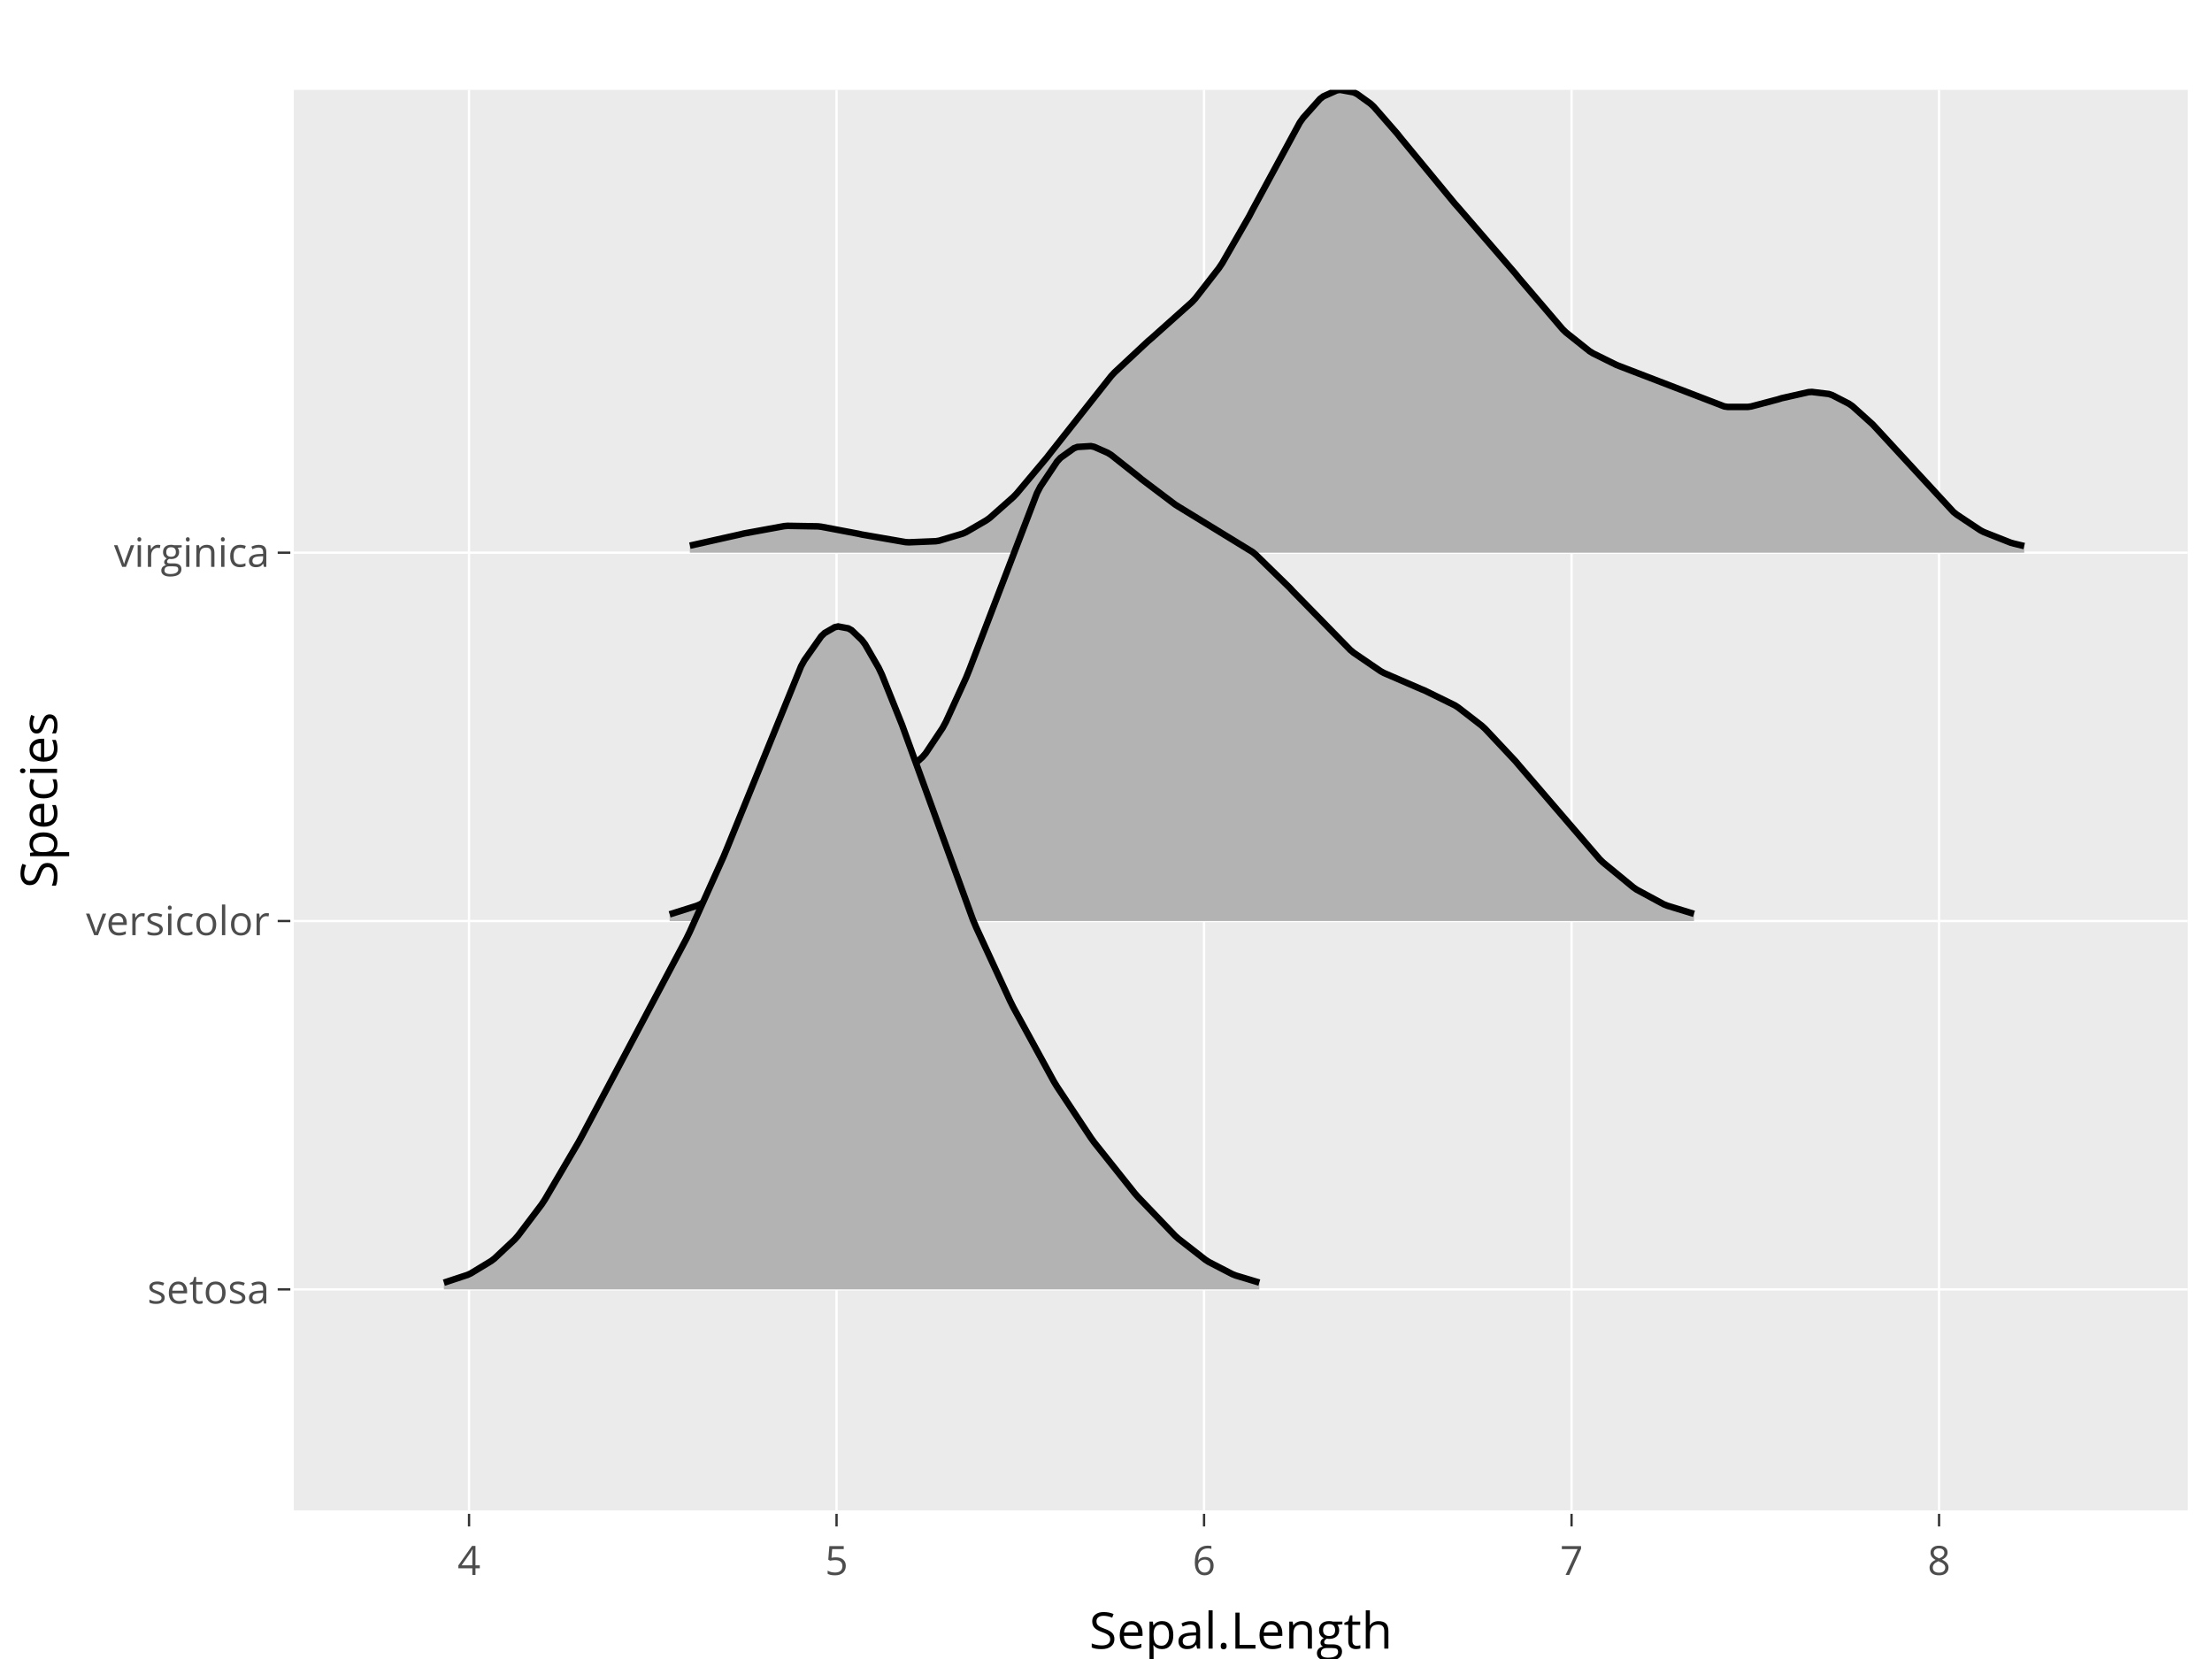
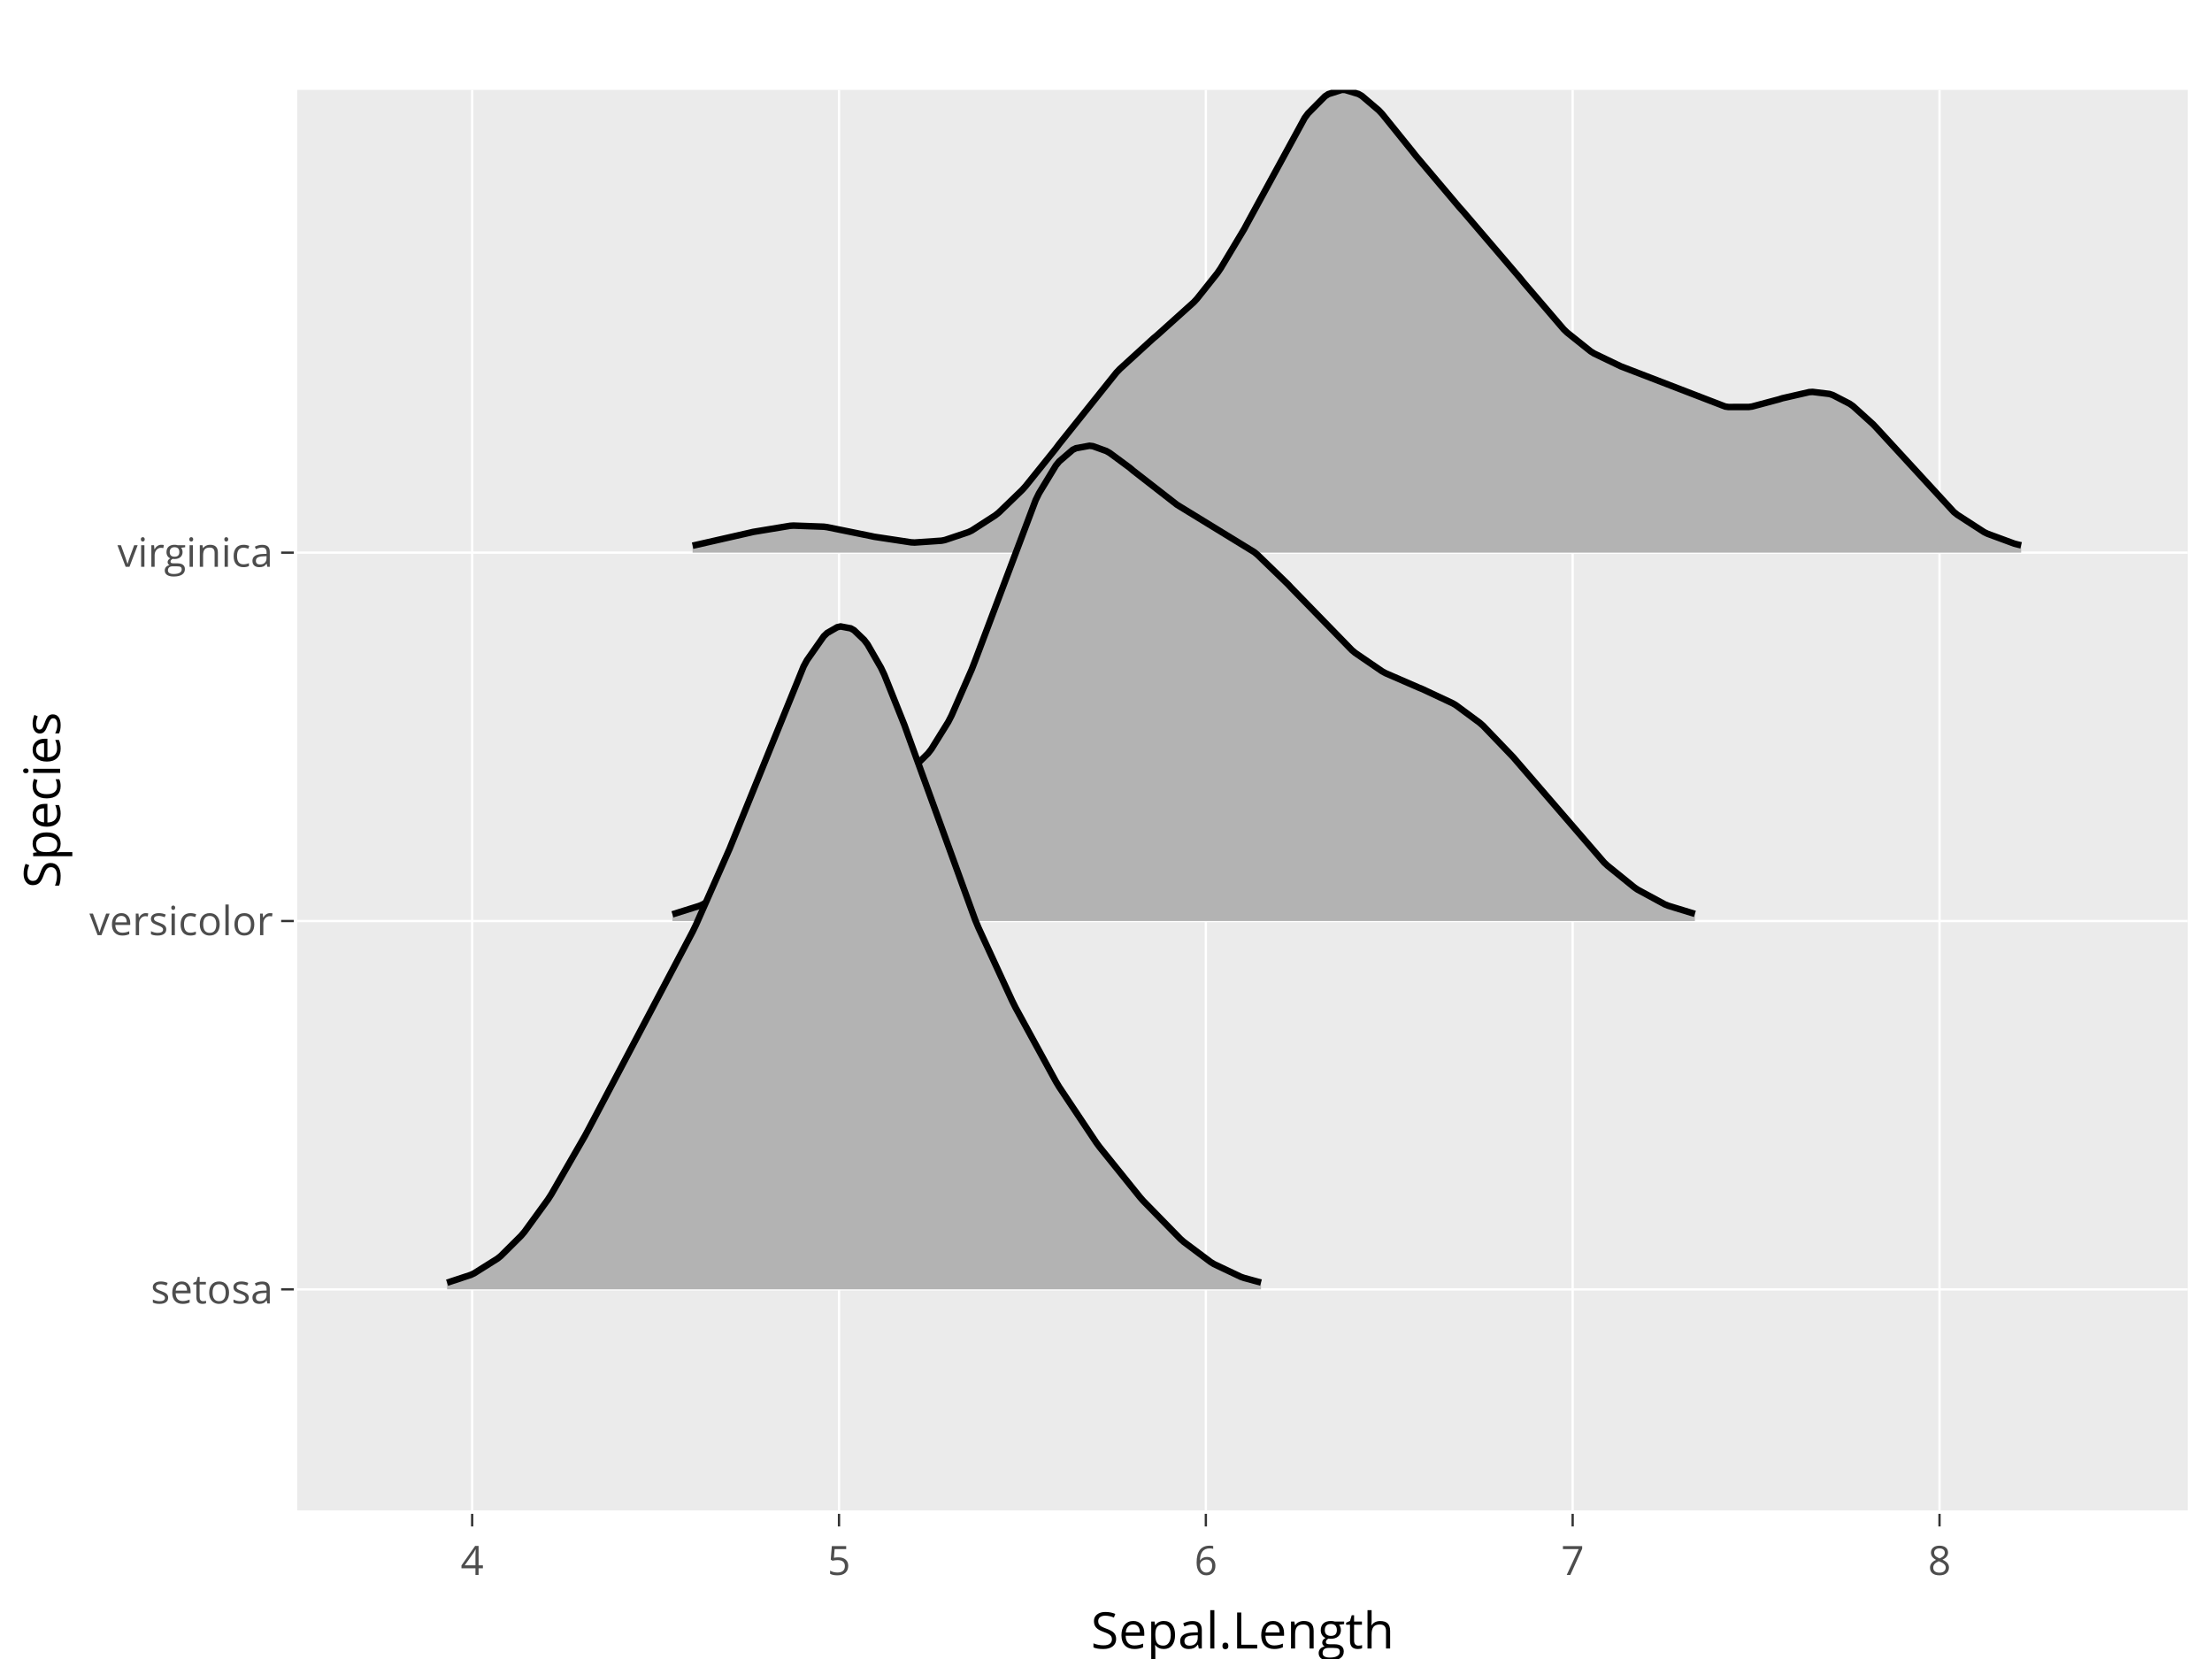
<svg xmlns="http://www.w3.org/2000/svg" class="main-svg" width="640" height="480" style="" viewBox="0 0 640 480">
  <rect x="0" y="0" width="640" height="480" style="fill: rgb(255, 255, 255); fill-opacity: 1;" />
  <defs id="defs-">
    <g class="clips">
      <clipPath id="clipxyplot" class="plotclip">
-         <rect width="548" height="411" />
+         <rect width="547" height="411" />
      </clipPath>
      <clipPath class="axesclip" id="clipx">
-         <rect x="85" y="0" width="548" height="480" />
+         <rect x="86" y="0" width="547" height="480" />
      </clipPath>
      <clipPath class="axesclip" id="clipy">
        <rect x="0" y="26" width="640" height="411" />
      </clipPath>
      <clipPath class="axesclip" id="clipxy">
-         <rect x="85" y="26" width="548" height="411" />
+         <rect x="86" y="26" width="547" height="411" />
      </clipPath>
    </g>
    <g class="gradients" />
    <g class="patterns" />
  </defs>
  <g class="bglayer">
-     <rect class="bg" x="85" y="26" width="548" height="411" style="fill: rgb(235, 235, 235); fill-opacity: 1; stroke-width: 0;" />
+     <rect class="bg" x="86" y="26" width="547" height="411" style="fill: rgb(235, 235, 235); fill-opacity: 1; stroke-width: 0;" />
  </g>
  <g class="layer-below">
    <g class="imagelayer" />
    <g class="shapelayer" />
  </g>
  <g class="cartesianlayer">
    <g class="subplot xy">
      <g class="layer-subplot">
        <g class="shapelayer" />
        <g class="imagelayer" />
      </g>
      <g class="gridlayer">
        <g class="x">
-           <path class="xgrid crisp" transform="translate(135.71,0)" d="M0,26v411" style="stroke: rgb(255, 255, 255); stroke-opacity: 1; stroke-width: 0.664px;" />
-           <path class="xgrid crisp" transform="translate(242.04,0)" d="M0,26v411" style="stroke: rgb(255, 255, 255); stroke-opacity: 1; stroke-width: 0.664px;" />
-           <path class="xgrid crisp" transform="translate(348.37,0)" d="M0,26v411" style="stroke: rgb(255, 255, 255); stroke-opacity: 1; stroke-width: 0.664px;" />
-           <path class="xgrid crisp" transform="translate(454.7,0)" d="M0,26v411" style="stroke: rgb(255, 255, 255); stroke-opacity: 1; stroke-width: 0.664px;" />
-           <path class="xgrid crisp" transform="translate(561.03,0)" d="M0,26v411" style="stroke: rgb(255, 255, 255); stroke-opacity: 1; stroke-width: 0.664px;" />
+           <path class="xgrid crisp" transform="translate(136.61,0)" d="M0,26v411" style="stroke: rgb(255, 255, 255); stroke-opacity: 1; stroke-width: 0.664px;" />
+           <path class="xgrid crisp" transform="translate(242.75,0)" d="M0,26v411" style="stroke: rgb(255, 255, 255); stroke-opacity: 1; stroke-width: 0.664px;" />
+           <path class="xgrid crisp" transform="translate(348.89,0)" d="M0,26v411" style="stroke: rgb(255, 255, 255); stroke-opacity: 1; stroke-width: 0.664px;" />
+           <path class="xgrid crisp" transform="translate(455.02,0)" d="M0,26v411" style="stroke: rgb(255, 255, 255); stroke-opacity: 1; stroke-width: 0.664px;" />
+           <path class="xgrid crisp" transform="translate(561.16,0)" d="M0,26v411" style="stroke: rgb(255, 255, 255); stroke-opacity: 1; stroke-width: 0.664px;" />
        </g>
        <g class="y">
-           <path class="ygrid crisp" transform="translate(0,373.06)" d="M85,0h548" style="stroke: rgb(255, 255, 255); stroke-opacity: 1; stroke-width: 0.664px;" />
-           <path class="ygrid crisp" transform="translate(0,266.48)" d="M85,0h548" style="stroke: rgb(255, 255, 255); stroke-opacity: 1; stroke-width: 0.664px;" />
-           <path class="ygrid crisp" transform="translate(0,159.91)" d="M85,0h548" style="stroke: rgb(255, 255, 255); stroke-opacity: 1; stroke-width: 0.664px;" />
+           <path class="ygrid crisp" transform="translate(0,373.05)" d="M86,0h547" style="stroke: rgb(255, 255, 255); stroke-opacity: 1; stroke-width: 0.664px;" />
+           <path class="ygrid crisp" transform="translate(0,266.48)" d="M86,0h547" style="stroke: rgb(255, 255, 255); stroke-opacity: 1; stroke-width: 0.664px;" />
+           <path class="ygrid crisp" transform="translate(0,159.9)" d="M86,0h547" style="stroke: rgb(255, 255, 255); stroke-opacity: 1; stroke-width: 0.664px;" />
        </g>
      </g>
      <g class="zerolinelayer" />
      <path class="xlines-below" />
      <path class="ylines-below" />
      <g class="overlines-below" />
      <g class="xaxislayer-below" />
      <g class="yaxislayer-below" />
      <g class="overaxes-below" />
-       <g class="plot" transform="translate(85,26)" clip-path="url(#clipxyplot)">
+       <g class="plot" transform="translate(86,26)" clip-path="url(#clipxyplot)">
        <g class="scatterlayer mlayer">
          <g class="trace scatter trace-vdiffr-plotly-1" style="stroke-miterlimit: 2; opacity: 1;">
            <g class="fills">
              <g>
-                 <path class="js-fill" d="M114.6,133.91L500.67,133.91L500.67,133.91L500.67,131.99L491.89,129.3L490.92,128.87L484.09,125.05L483.12,124.36L476.29,118.64L475.32,117.69L465.57,106.82L464.6,105.66L453.87,93.92L452.9,93.06L447.05,89.11L446.07,88.68L441.2,87.46L440.22,87.4L434.37,88.11L433.4,88.36L418.77,91.9L417.8,91.92L411.95,91.18L410.98,90.92L403.18,87.93L402.2,87.49L385.63,80.72L384.65,80.35L375.88,76.22L374.9,75.61L368.08,70.18L367.1,69.23L359.31,60.47L358.33,59.27L338.83,36.11L337.86,35.05L325.18,20.23L324.21,18.99L311.53,3.99L310.56,3.16L305.68,0.38L304.71,0.15L301.79,0.14L300.81,0.39L296.91,2.63L295.94,3.5L292.04,8.09L291.06,9.48L284.24,21.33L283.26,23.21L269.61,48.61L268.64,50.13L261.81,59.27L260.84,60.36L253.04,67.81L252.06,68.63L237.44,81.79L236.47,82.84L226.72,94.69L225.74,95.98L210.14,115.73L209.17,116.78L201.37,123.84L200.39,124.54L193.57,128.38L192.59,128.78L185.77,130.59L184.8,130.72L177,130.85L176.02,130.76L166.27,129.09L165.3,128.87L149.7,126.12L148.72,126.06L139.95,126.44L138.97,126.58L127.28,129.08L126.3,129.33L114.6,131.88L114.6,133.91Z" style="fill: rgb(179, 179, 179); fill-opacity: 1; stroke-width: 0;" />
+                 <path class="js-fill" d="M114.39,133.9L498.78,133.9L498.78,133.9L498.78,131.78L491,129.31L490.02,128.88L483.21,125.06L482.24,124.38L475.43,118.66L474.45,117.7L464.72,106.83L463.75,105.67L453.04,93.92L452.07,93.06L446.23,89.1L445.26,88.67L440.39,87.46L439.42,87.4L434.55,87.88L433.58,88.11L418.01,91.93L417.04,91.94L411.2,91.21L410.23,90.95L402.44,87.95L401.47,87.51L385.9,81.09L384.92,80.74L375.19,76.26L374.22,75.65L367.41,70.21L366.43,69.27L357.68,59.29L356.7,58.08L339.19,37.21L338.21,36.15L323.62,19.04L322.64,17.79L311.94,4.93L310.97,4.01L306.1,0.73L305.13,0.39L301.23,0.14L300.26,0.39L296.37,2.63L295.4,3.5L291.5,8.1L290.53,9.49L284.69,19.5L283.72,21.35L268.15,50.18L267.17,51.64L260.36,60.4L259.39,61.45L251.6,68.66L250.63,69.47L237.01,81.8L236.03,82.85L227.28,93.43L226.3,94.7L208.79,116.79L207.81,117.81L201,123.85L200.03,124.56L193.22,128.39L192.24,128.79L185.43,130.6L184.46,130.73L176.67,130.85L175.7,130.77L165,128.87L164.02,128.65L150.4,126.18L149.43,126.11L140.67,126.32L139.69,126.44L128.99,128.6L128.02,128.84L114.39,131.89L114.39,133.9Z" style="fill: rgb(179, 179, 179); fill-opacity: 1; stroke-width: 0;" />
              </g>
            </g>
            <g class="errorbars" />
            <g class="lines">
-               <path class="js-line" d="M114.6,133.91L500.67,133.91L500.67,133.91L500.67,131.99L491.89,129.3L490.92,128.87L484.09,125.05L483.12,124.36L476.29,118.64L475.32,117.69L465.57,106.82L464.6,105.66L453.87,93.92L452.9,93.06L447.05,89.11L446.07,88.68L441.2,87.46L440.22,87.4L434.37,88.11L433.4,88.36L418.77,91.9L417.8,91.92L411.95,91.18L410.98,90.92L403.18,87.93L402.2,87.49L385.63,80.72L384.65,80.35L375.88,76.22L374.9,75.61L368.08,70.18L367.1,69.23L359.31,60.47L358.33,59.27L338.83,36.11L337.86,35.05L325.18,20.23L324.21,18.99L311.53,3.99L310.56,3.16L305.68,0.38L304.71,0.15L301.79,0.14L300.81,0.39L296.91,2.63L295.94,3.5L292.04,8.09L291.06,9.48L284.24,21.33L283.26,23.21L269.61,48.61L268.64,50.13L261.81,59.27L260.84,60.36L253.04,67.81L252.06,68.63L237.44,81.79L236.47,82.84L226.72,94.69L225.74,95.98L210.14,115.73L209.17,116.78L201.37,123.84L200.39,124.54L193.57,128.38L192.59,128.78L185.77,130.59L184.8,130.72L177,130.85L176.02,130.76L166.27,129.09L165.3,128.87L149.7,126.12L148.72,126.06L139.95,126.44L138.97,126.58L127.28,129.08L126.3,129.33L114.6,131.88L114.6,133.91" style="vector-effect: non-scaling-stroke; fill: none; stroke: rgb(0, 0, 0); stroke-opacity: 0; stroke-width: 1.89px; opacity: 1;" />
+               <path class="js-line" d="M114.39,133.9L498.78,133.9L498.78,133.9L498.78,131.78L491,129.31L490.02,128.88L483.21,125.06L482.24,124.38L475.43,118.66L474.45,117.7L464.72,106.83L463.75,105.67L453.04,93.92L452.07,93.06L446.23,89.1L445.26,88.67L440.39,87.46L439.42,87.4L434.55,87.88L433.58,88.11L418.01,91.93L417.04,91.94L411.2,91.21L410.23,90.95L402.44,87.95L401.47,87.51L385.9,81.09L384.92,80.74L375.19,76.26L374.22,75.65L367.41,70.21L366.43,69.27L357.68,59.29L356.7,58.08L339.19,37.21L338.21,36.15L323.62,19.04L322.64,17.79L311.94,4.93L310.97,4.01L306.1,0.73L305.13,0.39L301.23,0.14L300.26,0.39L296.37,2.63L295.4,3.5L291.5,8.1L290.53,9.49L284.69,19.5L283.72,21.35L268.15,50.18L267.17,51.64L260.36,60.4L259.39,61.45L251.6,68.66L250.63,69.47L237.01,81.8L236.03,82.85L227.28,93.43L226.3,94.7L208.79,116.79L207.81,117.81L201,123.85L200.03,124.56L193.22,128.39L192.24,128.79L185.43,130.6L184.46,130.73L176.67,130.85L175.7,130.77L165,128.87L164.02,128.65L150.4,126.18L149.43,126.11L140.67,126.32L139.69,126.44L128.99,128.6L128.02,128.84L114.39,131.89L114.39,133.9" style="vector-effect: non-scaling-stroke; fill: none; stroke: rgb(0, 0, 0); stroke-opacity: 0; stroke-width: 1.89px; opacity: 1;" />
            </g>
            <g class="points" />
            <g class="text" />
          </g>
          <g class="trace scatter trace-vdiffr-plotly-2" style="stroke-miterlimit: 2; opacity: 1;">
            <g class="fills" />
            <g class="errorbars" />
            <g class="lines">
-               <path class="js-line" d="M114.6,131.88L129.23,128.6L130.2,128.36L141.9,126.22L142.87,126.14L151.65,126.29L152.62,126.4L163.35,128.43L164.32,128.65L177,130.85L177.97,130.91L185.77,130.59L186.75,130.43L193.57,128.38L194.54,127.95L200.39,124.54L201.37,123.84L208.19,117.8L209.17,116.78L217.94,106.32L218.92,105.05L236.47,82.84L237.44,81.79L247.19,72.69L248.16,71.87L259.86,61.41L260.84,60.36L267.66,51.59L268.64,50.13L276.44,36.56L277.41,34.69L291.06,9.48L292.04,8.09L296.91,2.63L297.89,1.88L301.79,0.14L302.76,0L306.66,0.72L307.63,1.19L311.53,3.99L312.51,4.91L319.33,12.74L320.31,13.98L335.91,32.9L336.88,33.98L353.46,53.17L354.43,54.39L367.1,69.23L368.08,70.18L374.9,75.61L375.88,76.22L382.7,79.59L383.68,79.97L413.9,91.59L414.88,91.73L420.72,91.73L421.7,91.59L429.5,89.53L430.47,89.22L438.27,87.46L439.25,87.4L444.12,87.99L445.1,88.31L449.97,90.82L450.95,91.5L456.8,96.77L457.77,97.81L480.19,122.12L481.17,122.9L487.99,127.43L488.97,127.94L496.77,131.02L497.74,131.29L500.67,131.99" style="vector-effect: non-scaling-stroke; fill: none; stroke: rgb(0, 0, 0); stroke-opacity: 1; stroke-width: 1.89px; opacity: 1;" />
+               <path class="js-line" d="M114.39,131.89L130.94,128.13L131.91,127.9L142.61,126.13L143.59,126.07L152.34,126.39L153.32,126.52L165.97,129.09L166.94,129.3L177.65,130.92L178.62,130.97L186.4,130.44L187.38,130.25L194.19,127.96L195.16,127.5L201.97,123.11L202.95,122.33L209.76,115.75L210.73,114.67L219.49,103.78L220.46,102.48L237.01,81.8L237.98,80.78L247.71,71.89L248.69,71.08L259.39,61.45L260.36,60.4L266.2,53.06L267.17,51.64L273.99,40.26L274.96,38.45L291.5,8.1L292.48,6.79L297.34,1.88L298.31,1.24L302.21,0L303.18,0.02L307.07,1.2L308.05,1.77L312.91,5.91L313.89,6.95L322.64,17.79L323.62,19.04L336.27,34.01L337.24,35.08L353.78,54.42L354.76,55.64L366.43,69.27L367.41,70.21L374.22,75.65L375.19,76.26L382.98,80L383.95,80.37L413.15,91.62L414.12,91.76L419.96,91.75L420.93,91.62L428.72,89.54L429.69,89.23L437.47,87.45L438.45,87.39L443.31,87.98L444.29,88.3L449.15,90.81L450.12,91.49L455.96,96.77L456.94,97.81L479.32,122.14L480.29,122.92L488.08,127.96L489.05,128.43L496.83,131.3L497.81,131.55L498.78,131.78" style="vector-effect: non-scaling-stroke; fill: none; stroke: rgb(0, 0, 0); stroke-opacity: 1; stroke-width: 1.89px; opacity: 1;" />
            </g>
            <g class="points" />
            <g class="text" />
          </g>
          <g class="trace scatter trace-vdiffr-plotly-3" style="stroke-miterlimit: 2; opacity: 1;">
            <g class="fills">
              <g>
-                 <path class="js-fill" d="M108.75,240.48L405.13,240.48L405.13,240.48L405.13,238.41L396.35,235.62L395.38,235.19L387.58,230.74L386.6,230.05L378.8,223.52L377.83,222.58L369.05,213.12L368.08,211.97L344.68,184.85L343.71,183.96L335.91,178.06L334.93,177.48L326.16,173.36L325.18,172.97L313.48,167.63L312.51,167.05L305.68,162.05L304.71,161.21L295.94,152.52L294.96,151.47L279.36,135.38L278.39,134.53L269.61,128.21L268.64,127.63L250.11,116.56L249.14,115.81L233.54,103.99L232.57,103.58L228.67,102.95L227.69,103.07L223.79,104.79L222.82,105.57L218.92,110.04L217.94,111.51L213.07,120.78L212.09,122.98L204.29,143.46L203.32,146.22L192.59,174.68L191.62,176.88L185.77,187.85L184.8,189.31L179.92,195.07L178.95,195.95L174.07,199.12L173.1,199.57L165.3,202.1L164.32,202.38L156.52,205.34L155.55,205.85L148.72,210.44L147.75,211.23L137.02,221.17L136.05,222.1L125.33,231.18L124.35,231.84L116.55,236.09L115.58,236.48L108.75,238.55L108.75,240.48Z" style="fill: rgb(179, 179, 179); fill-opacity: 1; stroke-width: 0;" />
+                 <path class="js-fill" d="M108.55,240.48L404.39,240.48L404.39,240.48L404.39,238.42L395.63,235.63L394.66,235.2L386.87,230.75L385.9,230.06L378.11,223.53L377.14,222.6L366.43,210.83L365.46,209.66L345.03,185.79L344.05,184.86L337.24,179.34L336.27,178.69L328.48,174.58L327.51,174.17L311.94,167.08L310.97,166.47L304.15,161.25L303.18,160.38L293.45,150.45L292.48,149.38L277.88,134.56L276.91,133.75L269.12,128.24L268.15,127.66L249.66,116.61L248.69,115.86L233.11,104.01L232.14,103.6L228.25,102.95L227.28,103.08L223.38,104.78L222.41,105.56L218.52,110.03L217.54,111.5L212.68,120.79L211.71,122.98L204.89,140.75L203.92,143.49L192.24,174.74L191.27,176.94L185.43,187.91L184.46,189.37L179.59,195.12L178.62,195.99L173.75,199.16L172.78,199.6L165,202.11L164.02,202.39L156.24,205.34L155.26,205.84L148.45,210.43L147.48,211.23L136.77,221.18L135.8,222.11L126.07,230.49L125.1,231.19L117.31,235.68L116.34,236.1L108.55,238.55L108.55,240.48Z" style="fill: rgb(179, 179, 179); fill-opacity: 1; stroke-width: 0;" />
              </g>
            </g>
            <g class="errorbars" />
            <g class="lines">
-               <path class="js-line" d="M108.75,240.48L405.13,240.48L405.13,240.48L405.13,238.41L396.35,235.62L395.38,235.19L387.58,230.74L386.6,230.05L378.8,223.52L377.83,222.58L369.05,213.12L368.08,211.97L344.68,184.85L343.71,183.96L335.91,178.06L334.93,177.48L326.16,173.36L325.18,172.97L313.48,167.63L312.51,167.05L305.68,162.05L304.71,161.21L295.94,152.52L294.96,151.47L279.36,135.38L278.39,134.53L269.61,128.21L268.64,127.63L250.11,116.56L249.14,115.81L233.54,103.99L232.57,103.58L228.67,102.95L227.69,103.07L223.79,104.79L222.82,105.57L218.92,110.04L217.94,111.51L213.07,120.78L212.09,122.98L204.29,143.46L203.32,146.22L192.59,174.68L191.62,176.88L185.77,187.85L184.8,189.31L179.92,195.07L178.95,195.95L174.07,199.12L173.1,199.57L165.3,202.1L164.32,202.38L156.52,205.34L155.55,205.85L148.72,210.44L147.75,211.23L137.02,221.17L136.05,222.1L125.33,231.18L124.35,231.84L116.55,236.09L115.58,236.48L108.75,238.55L108.75,240.48" style="vector-effect: non-scaling-stroke; fill: none; stroke: rgb(0, 0, 0); stroke-opacity: 0; stroke-width: 1.89px; opacity: 1;" />
+               <path class="js-line" d="M108.55,240.48L404.39,240.48L404.39,240.48L404.39,238.42L395.63,235.63L394.66,235.2L386.87,230.75L385.9,230.06L378.11,223.53L377.14,222.6L366.43,210.83L365.46,209.66L345.03,185.79L344.05,184.86L337.24,179.34L336.27,178.69L328.48,174.58L327.51,174.17L311.94,167.08L310.97,166.47L304.15,161.25L303.18,160.38L293.45,150.45L292.48,149.38L277.88,134.56L276.91,133.75L269.12,128.24L268.15,127.66L249.66,116.61L248.69,115.86L233.11,104.01L232.14,103.6L228.25,102.95L227.28,103.08L223.38,104.78L222.41,105.56L218.52,110.03L217.54,111.5L212.68,120.79L211.71,122.98L204.89,140.75L203.92,143.49L192.24,174.74L191.27,176.94L185.43,187.91L184.46,189.37L179.59,195.12L178.62,195.99L173.75,199.16L172.78,199.6L165,202.11L164.02,202.39L156.24,205.34L155.26,205.84L148.45,210.43L147.48,211.23L136.77,221.18L135.8,222.11L126.07,230.49L125.1,231.19L117.31,235.68L116.34,236.1L108.55,238.55L108.55,240.48" style="vector-effect: non-scaling-stroke; fill: none; stroke: rgb(0, 0, 0); stroke-opacity: 0; stroke-width: 1.89px; opacity: 1;" />
            </g>
            <g class="points" />
            <g class="text" />
          </g>
          <g class="trace scatter trace-vdiffr-plotly-4" style="stroke-miterlimit: 2; opacity: 1;">
            <g class="fills" />
            <g class="errorbars" />
            <g class="lines">
-               <path class="js-line" d="M108.75,238.55L116.55,236.09L117.53,235.66L124.35,231.84L125.33,231.18L134.1,223.93L135.07,223.02L151.65,208.25L152.62,207.6L159.45,204.02L160.42,203.65L176.02,198.05L177,197.42L181.87,193.06L182.85,191.93L187.72,184.62L188.69,182.83L194.54,170.04L195.52,167.61L215.02,116.7L215.99,114.82L220.87,107.51L221.84,106.47L225.74,103.68L226.72,103.32L230.62,103.08L231.59,103.29L235.49,105.01L236.47,105.61L244.27,111.79L245.24,112.61L254.99,119.97L255.96,120.58L277.41,133.72L278.39,134.53L288.14,144.05L289.11,145.09L305.68,162.05L306.66,162.86L314.46,168.19L315.43,168.72L326.16,173.36L327.13,173.75L335.91,178.06L336.88,178.68L343.71,183.96L344.68,184.85L353.46,194.21L354.43,195.36L377.83,222.58L378.8,223.52L387.58,230.74L388.55,231.4L396.35,235.62L397.33,236.02L405.13,238.41" style="vector-effect: non-scaling-stroke; fill: none; stroke: rgb(0, 0, 0); stroke-opacity: 1; stroke-width: 1.89px; opacity: 1;" />
+               <path class="js-line" d="M108.55,238.55L116.34,236.1L117.31,235.68L125.1,231.19L126.07,230.49L134.83,223.03L135.8,222.11L150.4,208.94L151.37,208.25L158.18,204.42L159.16,204.02L169.86,200.71L170.83,200.38L176.67,197.46L177.65,196.76L182.51,191.98L183.48,190.73L188.35,182.89L189.32,181L195.16,167.66L196.14,165.14L213.65,118.69L214.63,116.7L219.49,108.69L220.46,107.5L224.36,104.15L225.33,103.68L229.22,102.97L230.2,103.09L234.09,104.49L235.06,105.04L240.9,109.35L241.87,110.18L254.52,120.02L255.5,120.63L276.91,133.75L277.88,134.56L286.64,143.04L287.61,144.08L305.13,162.09L306.1,162.9L313.89,168.23L314.86,168.76L324.59,172.99L325.56,173.38L334.32,177.49L335.29,178.07L342.11,183.11L343.08,183.96L351.84,193.09L352.81,194.22L378.11,223.53L379.09,224.45L386.87,230.75L387.84,231.41L395.63,235.63L396.6,236.03L404.39,238.42" style="vector-effect: non-scaling-stroke; fill: none; stroke: rgb(0, 0, 0); stroke-opacity: 1; stroke-width: 1.89px; opacity: 1;" />
            </g>
            <g class="points" />
            <g class="text" />
          </g>
          <g class="trace scatter trace-vdiffr-plotly-5" style="stroke-miterlimit: 2; opacity: 1;">
            <g class="fills">
              <g>
-                 <path class="js-fill" d="M43.43,347.06L279.36,347.06L279.36,347.06L279.36,345.09L270.59,342.24L269.61,341.8L261.81,337.16L260.84,336.44L253.04,329.68L252.06,328.72L241.34,316.93L240.37,315.76L228.67,300.44L227.69,299.03L217.94,283.55L216.97,281.85L206.24,261.54L205.27,259.54L195.52,237.73L194.54,235.33L184.8,209.02L183.82,206.2L171.15,171.38L170.17,169.21L165.3,160.41L164.32,159.13L161.4,156.34L160.42,155.8L157.5,155.25L156.52,155.47L153.6,157.15L152.62,158.08L148.72,163.33L147.75,165L142.87,175.01L141.9,177.26L130.2,207.22L129.23,209.73L117.53,237.39L116.55,239.48L104.85,262.53L103.88,264.35L72.68,321.02L71.71,322.5L63.91,332.63L62.93,333.68L56.11,339.57L55.13,340.23L48.31,343.66L47.33,344.01L43.43,345.12L43.43,347.06Z" style="fill: rgb(179, 179, 179); fill-opacity: 1; stroke-width: 0;" />
+                 <path class="js-fill" d="M43.35,347.05L278.85,347.05L278.85,347.05L278.85,345.09L271.07,342.67L270.09,342.25L263.28,338.51L262.31,337.85L254.52,331.54L253.55,330.63L243.82,320.36L242.85,319.23L231.17,304.55L230.2,303.21L220.46,288.5L219.49,286.89L208.79,267.42L207.81,265.5L197.11,242.44L196.14,240.13L187.38,217.38L186.4,214.64L169.86,169.22L168.89,167.18L164.02,159.14L163.05,158.01L160.13,155.8L159.16,155.42L156.24,155.47L155.26,155.85L152.34,158.09L151.37,159.18L147.48,165.02L146.51,166.81L140.67,179.65L139.69,182.04L117.31,237.45L116.34,239.53L103.69,264.39L102.71,266.2L72.55,321.04L71.57,322.53L63.79,332.66L62.82,333.7L56,339.59L55.03,340.25L48.22,343.67L47.25,344.02L43.35,345.13L43.35,347.05Z" style="fill: rgb(179, 179, 179); fill-opacity: 1; stroke-width: 0;" />
              </g>
            </g>
            <g class="errorbars" />
            <g class="lines">
-               <path class="js-line" d="M43.43,347.06L279.36,347.06L279.36,347.06L279.36,345.09L270.59,342.24L269.61,341.8L261.81,337.16L260.84,336.44L253.04,329.68L252.06,328.72L241.34,316.93L240.37,315.76L228.67,300.44L227.69,299.03L217.94,283.55L216.97,281.85L206.24,261.54L205.27,259.54L195.52,237.73L194.54,235.33L184.8,209.02L183.82,206.2L171.15,171.38L170.17,169.21L165.3,160.41L164.32,159.13L161.4,156.34L160.42,155.8L157.5,155.25L156.52,155.47L153.6,157.15L152.62,158.08L148.72,163.33L147.75,165L142.87,175.01L141.9,177.26L130.2,207.22L129.23,209.73L117.53,237.39L116.55,239.48L104.85,262.53L103.88,264.35L72.68,321.02L71.71,322.5L63.91,332.63L62.93,333.68L56.11,339.57L55.13,340.23L48.31,343.66L47.33,344.01L43.43,345.12L43.43,347.06" style="vector-effect: non-scaling-stroke; fill: none; stroke: rgb(0, 0, 0); stroke-opacity: 0; stroke-width: 1.89px; opacity: 1;" />
+               <path class="js-line" d="M43.35,347.05L278.85,347.05L278.85,347.05L278.85,345.09L271.07,342.67L270.09,342.25L263.28,338.51L262.31,337.85L254.52,331.54L253.55,330.63L243.82,320.36L242.85,319.23L231.17,304.55L230.2,303.21L220.46,288.5L219.49,286.89L208.79,267.42L207.81,265.5L197.11,242.44L196.14,240.13L187.38,217.38L186.4,214.64L169.86,169.22L168.89,167.18L164.02,159.14L163.05,158.01L160.13,155.8L159.16,155.42L156.24,155.47L155.26,155.85L152.34,158.09L151.37,159.18L147.48,165.02L146.51,166.81L140.67,179.65L139.69,182.04L117.31,237.45L116.34,239.53L103.69,264.39L102.71,266.2L72.55,321.04L71.57,322.53L63.79,332.66L62.82,333.7L56,339.59L55.03,340.25L48.22,343.67L47.25,344.02L43.35,345.13L43.35,347.05" style="vector-effect: non-scaling-stroke; fill: none; stroke: rgb(0, 0, 0); stroke-opacity: 0; stroke-width: 1.89px; opacity: 1;" />
            </g>
            <g class="points" />
            <g class="text" />
          </g>
          <g class="trace scatter trace-vdiffr-plotly-6" style="stroke-miterlimit: 2; opacity: 1;">
            <g class="fills" />
            <g class="errorbars" />
            <g class="lines">
-               <path class="js-line" d="M43.43,345.12L50.26,342.87L51.23,342.42L57.08,338.87L58.06,338.13L63.91,332.63L64.88,331.53L71.71,322.5L72.68,321.02L82.43,304.4L83.4,302.61L113.63,245.54L114.6,243.54L124.35,221.85L125.33,219.49L146.77,166.78L147.75,165L152.62,158.08L153.6,157.15L156.52,155.47L157.5,155.25L160.42,155.8L161.4,156.34L164.32,159.13L165.3,160.41L169.2,167.17L170.17,169.21L176.02,183.79L177,186.5L196.49,240.08L197.47,242.39L207.22,263.51L208.19,265.46L219.89,286.86L220.87,288.47L230.62,303.19L231.59,304.53L243.29,319.22L244.27,320.34L254.99,331.53L255.96,332.41L263.76,338.49L264.74,339.12L271.56,342.65L272.54,343.04L279.36,345.09" style="vector-effect: non-scaling-stroke; fill: none; stroke: rgb(0, 0, 0); stroke-opacity: 1; stroke-width: 1.89px; opacity: 1;" />
+               <path class="js-line" d="M43.35,345.13L50.17,342.88L51.14,342.43L57.95,338.15L58.92,337.37L64.76,331.56L65.74,330.41L72.55,321.04L73.52,319.53L83.25,302.64L84.22,300.83L114.39,243.59L115.37,241.57L125.1,219.55L126.07,217.15L146.51,166.81L147.48,165.02L152.34,158.09L153.32,157.15L156.24,155.47L157.21,155.25L160.13,155.8L161.1,156.34L164.02,159.14L165,160.42L168.89,167.18L169.86,169.22L175.7,183.83L176.67,186.54L196.14,240.13L197.11,242.44L206.84,263.55L207.81,265.5L219.49,286.89L220.46,288.5L231.17,304.55L232.14,305.87L243.82,320.36L244.79,321.47L255.5,332.43L256.47,333.29L264.26,339.13L265.23,339.73L273.01,343.42L273.99,343.76L278.85,345.09" style="vector-effect: non-scaling-stroke; fill: none; stroke: rgb(0, 0, 0); stroke-opacity: 1; stroke-width: 1.89px; opacity: 1;" />
            </g>
            <g class="points" />
            <g class="text" />
          </g>
        </g>
      </g>
      <g class="overplot" />
      <path class="xlines-above crisp" d="" style="fill: none; stroke-width: 1px; stroke: rgb(0, 0, 0); stroke-opacity: 0;" />
      <path class="ylines-above crisp" d="" style="fill: none; stroke-width: 1px; stroke: rgb(0, 0, 0); stroke-opacity: 0;" />
      <g class="overlines-above" />
      <g class="xaxislayer-above">
-         <path class="xtick ticks crisp" d="M0,438v3.653" transform="translate(135.71,0)" style="stroke: rgb(51, 51, 51); stroke-opacity: 1; stroke-width: 0.664px;" />
-         <path class="xtick ticks crisp" d="M0,438v3.653" transform="translate(242.04,0)" style="stroke: rgb(51, 51, 51); stroke-opacity: 1; stroke-width: 0.664px;" />
-         <path class="xtick ticks crisp" d="M0,438v3.653" transform="translate(348.37,0)" style="stroke: rgb(51, 51, 51); stroke-opacity: 1; stroke-width: 0.664px;" />
-         <path class="xtick ticks crisp" d="M0,438v3.653" transform="translate(454.7,0)" style="stroke: rgb(51, 51, 51); stroke-opacity: 1; stroke-width: 0.664px;" />
-         <path class="xtick ticks crisp" d="M0,438v3.653" transform="translate(561.03,0)" style="stroke: rgb(51, 51, 51); stroke-opacity: 1; stroke-width: 0.664px;" />
+         <path class="xtick ticks crisp" d="M0,438v3.653" transform="translate(136.61,0)" style="stroke: rgb(51, 51, 51); stroke-opacity: 1; stroke-width: 0.664px;" />
+         <path class="xtick ticks crisp" d="M0,438v3.653" transform="translate(242.75,0)" style="stroke: rgb(51, 51, 51); stroke-opacity: 1; stroke-width: 0.664px;" />
+         <path class="xtick ticks crisp" d="M0,438v3.653" transform="translate(348.89,0)" style="stroke: rgb(51, 51, 51); stroke-opacity: 1; stroke-width: 0.664px;" />
+         <path class="xtick ticks crisp" d="M0,438v3.653" transform="translate(455.02,0)" style="stroke: rgb(51, 51, 51); stroke-opacity: 1; stroke-width: 0.664px;" />
+         <path class="xtick ticks crisp" d="M0,438v3.653" transform="translate(561.16,0)" style="stroke: rgb(51, 51, 51); stroke-opacity: 1; stroke-width: 0.664px;" />
        <g class="xtick">
-           <text text-anchor="middle" x="0" y="455.68" transform="translate(135.71,0)" style="font-family: 'Open Sans', verdana, arial, sans-serif; font-size: 11.69px; fill: rgb(77, 77, 77); fill-opacity: 1; white-space: pre; opacity: 1;">4</text>
+           <text text-anchor="middle" x="0" y="455.68" transform="translate(136.61,0)" style="font-family: 'Open Sans', verdana, arial, sans-serif; font-size: 11.69px; fill: rgb(77, 77, 77); fill-opacity: 1; white-space: pre; opacity: 1;">4</text>
        </g>
        <g class="xtick">
-           <text text-anchor="middle" x="0" y="455.68" style="font-family: 'Open Sans', verdana, arial, sans-serif; font-size: 11.69px; fill: rgb(77, 77, 77); fill-opacity: 1; white-space: pre; opacity: 1;" transform="translate(242.04,0)">5</text>
+           <text text-anchor="middle" x="0" y="455.68" style="font-family: 'Open Sans', verdana, arial, sans-serif; font-size: 11.69px; fill: rgb(77, 77, 77); fill-opacity: 1; white-space: pre; opacity: 1;" transform="translate(242.75,0)">5</text>
        </g>
        <g class="xtick">
-           <text text-anchor="middle" x="0" y="455.68" style="font-family: 'Open Sans', verdana, arial, sans-serif; font-size: 11.69px; fill: rgb(77, 77, 77); fill-opacity: 1; white-space: pre; opacity: 1;" transform="translate(348.37,0)">6</text>
+           <text text-anchor="middle" x="0" y="455.68" style="font-family: 'Open Sans', verdana, arial, sans-serif; font-size: 11.69px; fill: rgb(77, 77, 77); fill-opacity: 1; white-space: pre; opacity: 1;" transform="translate(348.89,0)">6</text>
        </g>
        <g class="xtick">
-           <text text-anchor="middle" x="0" y="455.68" style="font-family: 'Open Sans', verdana, arial, sans-serif; font-size: 11.69px; fill: rgb(77, 77, 77); fill-opacity: 1; white-space: pre; opacity: 1;" transform="translate(454.7,0)">7</text>
+           <text text-anchor="middle" x="0" y="455.68" style="font-family: 'Open Sans', verdana, arial, sans-serif; font-size: 11.69px; fill: rgb(77, 77, 77); fill-opacity: 1; white-space: pre; opacity: 1;" transform="translate(455.02,0)">7</text>
        </g>
        <g class="xtick">
-           <text text-anchor="middle" x="0" y="455.68" style="font-family: 'Open Sans', verdana, arial, sans-serif; font-size: 11.69px; fill: rgb(77, 77, 77); fill-opacity: 1; white-space: pre; opacity: 1;" transform="translate(561.03,0)">8</text>
+           <text text-anchor="middle" x="0" y="455.68" style="font-family: 'Open Sans', verdana, arial, sans-serif; font-size: 11.69px; fill: rgb(77, 77, 77); fill-opacity: 1; white-space: pre; opacity: 1;" transform="translate(561.16,0)">8</text>
        </g>
      </g>
      <g class="yaxislayer-above">
-         <path class="ytick ticks crisp" d="M84,0h-3.653" transform="translate(0,373.06)" style="stroke: rgb(51, 51, 51); stroke-opacity: 1; stroke-width: 0.664px;" />
-         <path class="ytick ticks crisp" d="M84,0h-3.653" transform="translate(0,266.48)" style="stroke: rgb(51, 51, 51); stroke-opacity: 1; stroke-width: 0.664px;" />
-         <path class="ytick ticks crisp" d="M84,0h-3.653" transform="translate(0,159.91)" style="stroke: rgb(51, 51, 51); stroke-opacity: 1; stroke-width: 0.664px;" />
+         <path class="ytick ticks crisp" d="M85,0h-3.653" transform="translate(0,373.05)" style="stroke: rgb(51, 51, 51); stroke-opacity: 1; stroke-width: 0.664px;" />
+         <path class="ytick ticks crisp" d="M85,0h-3.653" transform="translate(0,266.48)" style="stroke: rgb(51, 51, 51); stroke-opacity: 1; stroke-width: 0.664px;" />
+         <path class="ytick ticks crisp" d="M85,0h-3.653" transform="translate(0,159.9)" style="stroke: rgb(51, 51, 51); stroke-opacity: 1; stroke-width: 0.664px;" />
        <g class="ytick">
-           <text text-anchor="end" x="78.009" y="4.091" transform="translate(0,373.06)" style="font-family: 'Open Sans', verdana, arial, sans-serif; font-size: 11.69px; fill: rgb(77, 77, 77); fill-opacity: 1; white-space: pre; opacity: 1;">setosa</text>
+           <text text-anchor="end" x="79.009" y="4.091" transform="translate(0,373.05)" style="font-family: 'Open Sans', verdana, arial, sans-serif; font-size: 11.69px; fill: rgb(77, 77, 77); fill-opacity: 1; white-space: pre; opacity: 1;">setosa</text>
        </g>
        <g class="ytick">
-           <text text-anchor="end" x="78.009" y="4.091" style="font-family: 'Open Sans', verdana, arial, sans-serif; font-size: 11.69px; fill: rgb(77, 77, 77); fill-opacity: 1; white-space: pre; opacity: 1;" transform="translate(0,266.48)">versicolor</text>
+           <text text-anchor="end" x="79.009" y="4.091" style="font-family: 'Open Sans', verdana, arial, sans-serif; font-size: 11.69px; fill: rgb(77, 77, 77); fill-opacity: 1; white-space: pre; opacity: 1;" transform="translate(0,266.48)">versicolor</text>
        </g>
        <g class="ytick">
-           <text text-anchor="end" x="78.009" y="4.091" style="font-family: 'Open Sans', verdana, arial, sans-serif; font-size: 11.69px; fill: rgb(77, 77, 77); fill-opacity: 1; white-space: pre; opacity: 1;" transform="translate(0,159.91)">virginica</text>
+           <text text-anchor="end" x="79.009" y="4.091" style="font-family: 'Open Sans', verdana, arial, sans-serif; font-size: 11.69px; fill: rgb(77, 77, 77); fill-opacity: 1; white-space: pre; opacity: 1;" transform="translate(0,159.9)">virginica</text>
        </g>
      </g>
      <g class="overaxes-above" />
    </g>
  </g>
  <g class="polarlayer" />
  <g class="smithlayer" />
  <g class="ternarylayer" />
  <g class="geolayer" />
  <g class="funnelarealayer" />
  <g class="pielayer" />
  <g class="iciclelayer" />
  <g class="treemaplayer" />
  <g class="sunburstlayer" />
  <g class="glimages" />
  <defs id="topdefs-">
    <g class="clips" />
  </defs>
  <g class="layer-above">
    <g class="imagelayer" />
    <g class="shapelayer">
-       <path data-index="0" fill-rule="evenodd" d="M85,437H633V26H85Z" style="opacity: 1; stroke: rgb(0, 0, 0); stroke-opacity: 0; fill: rgb(0, 0, 0); fill-opacity: 0; stroke-width: 0px;" />
+       <path data-index="0" fill-rule="evenodd" d="M86,437H633V26H86Z" style="opacity: 1; stroke: rgb(0, 0, 0); stroke-opacity: 0; fill: rgb(0, 0, 0); fill-opacity: 0; stroke-width: 0px;" />
    </g>
  </g>
  <g class="infolayer">
    <g class="g-gtitle" />
-     <g class="g-xtitle" transform="translate(0,-13.83562)">
-       <text class="xtitle" x="359" y="490.836" text-anchor="middle" style="font-family: 'Open Sans', verdana, arial, sans-serif; font-size: 14.61px; fill: rgb(0, 0, 0); opacity: 1; font-weight: normal; white-space: pre;">Sepal.Length</text>
+     <g class="g-xtitle" transform="translate(0,-13.86687)">
+       <text class="xtitle" x="359.5" y="490.836" text-anchor="middle" style="font-family: 'Open Sans', verdana, arial, sans-serif; font-size: 14.61px; fill: rgb(0, 0, 0); opacity: 1; font-weight: normal; white-space: pre;">Sepal.Length</text>
    </g>
-     <g class="g-ytitle" transform="translate(-29.27637,0)">
-       <text class="ytitle" transform="rotate(-90,45.77626,231.5)" x="45.776" y="231.5" text-anchor="middle" style="font-family: 'Open Sans', verdana, arial, sans-serif; font-size: 14.61px; fill: rgb(0, 0, 0); opacity: 1; font-weight: normal; white-space: pre;">Species</text>
+     <g class="g-ytitle" transform="translate(-29.37012,0)">
+       <text class="ytitle" transform="rotate(-90,46.77626,231.5)" x="46.776" y="231.5" text-anchor="middle" style="font-family: 'Open Sans', verdana, arial, sans-serif; font-size: 14.61px; fill: rgb(0, 0, 0); opacity: 1; font-weight: normal; white-space: pre;">Species</text>
    </g>
  </g>
</svg>
